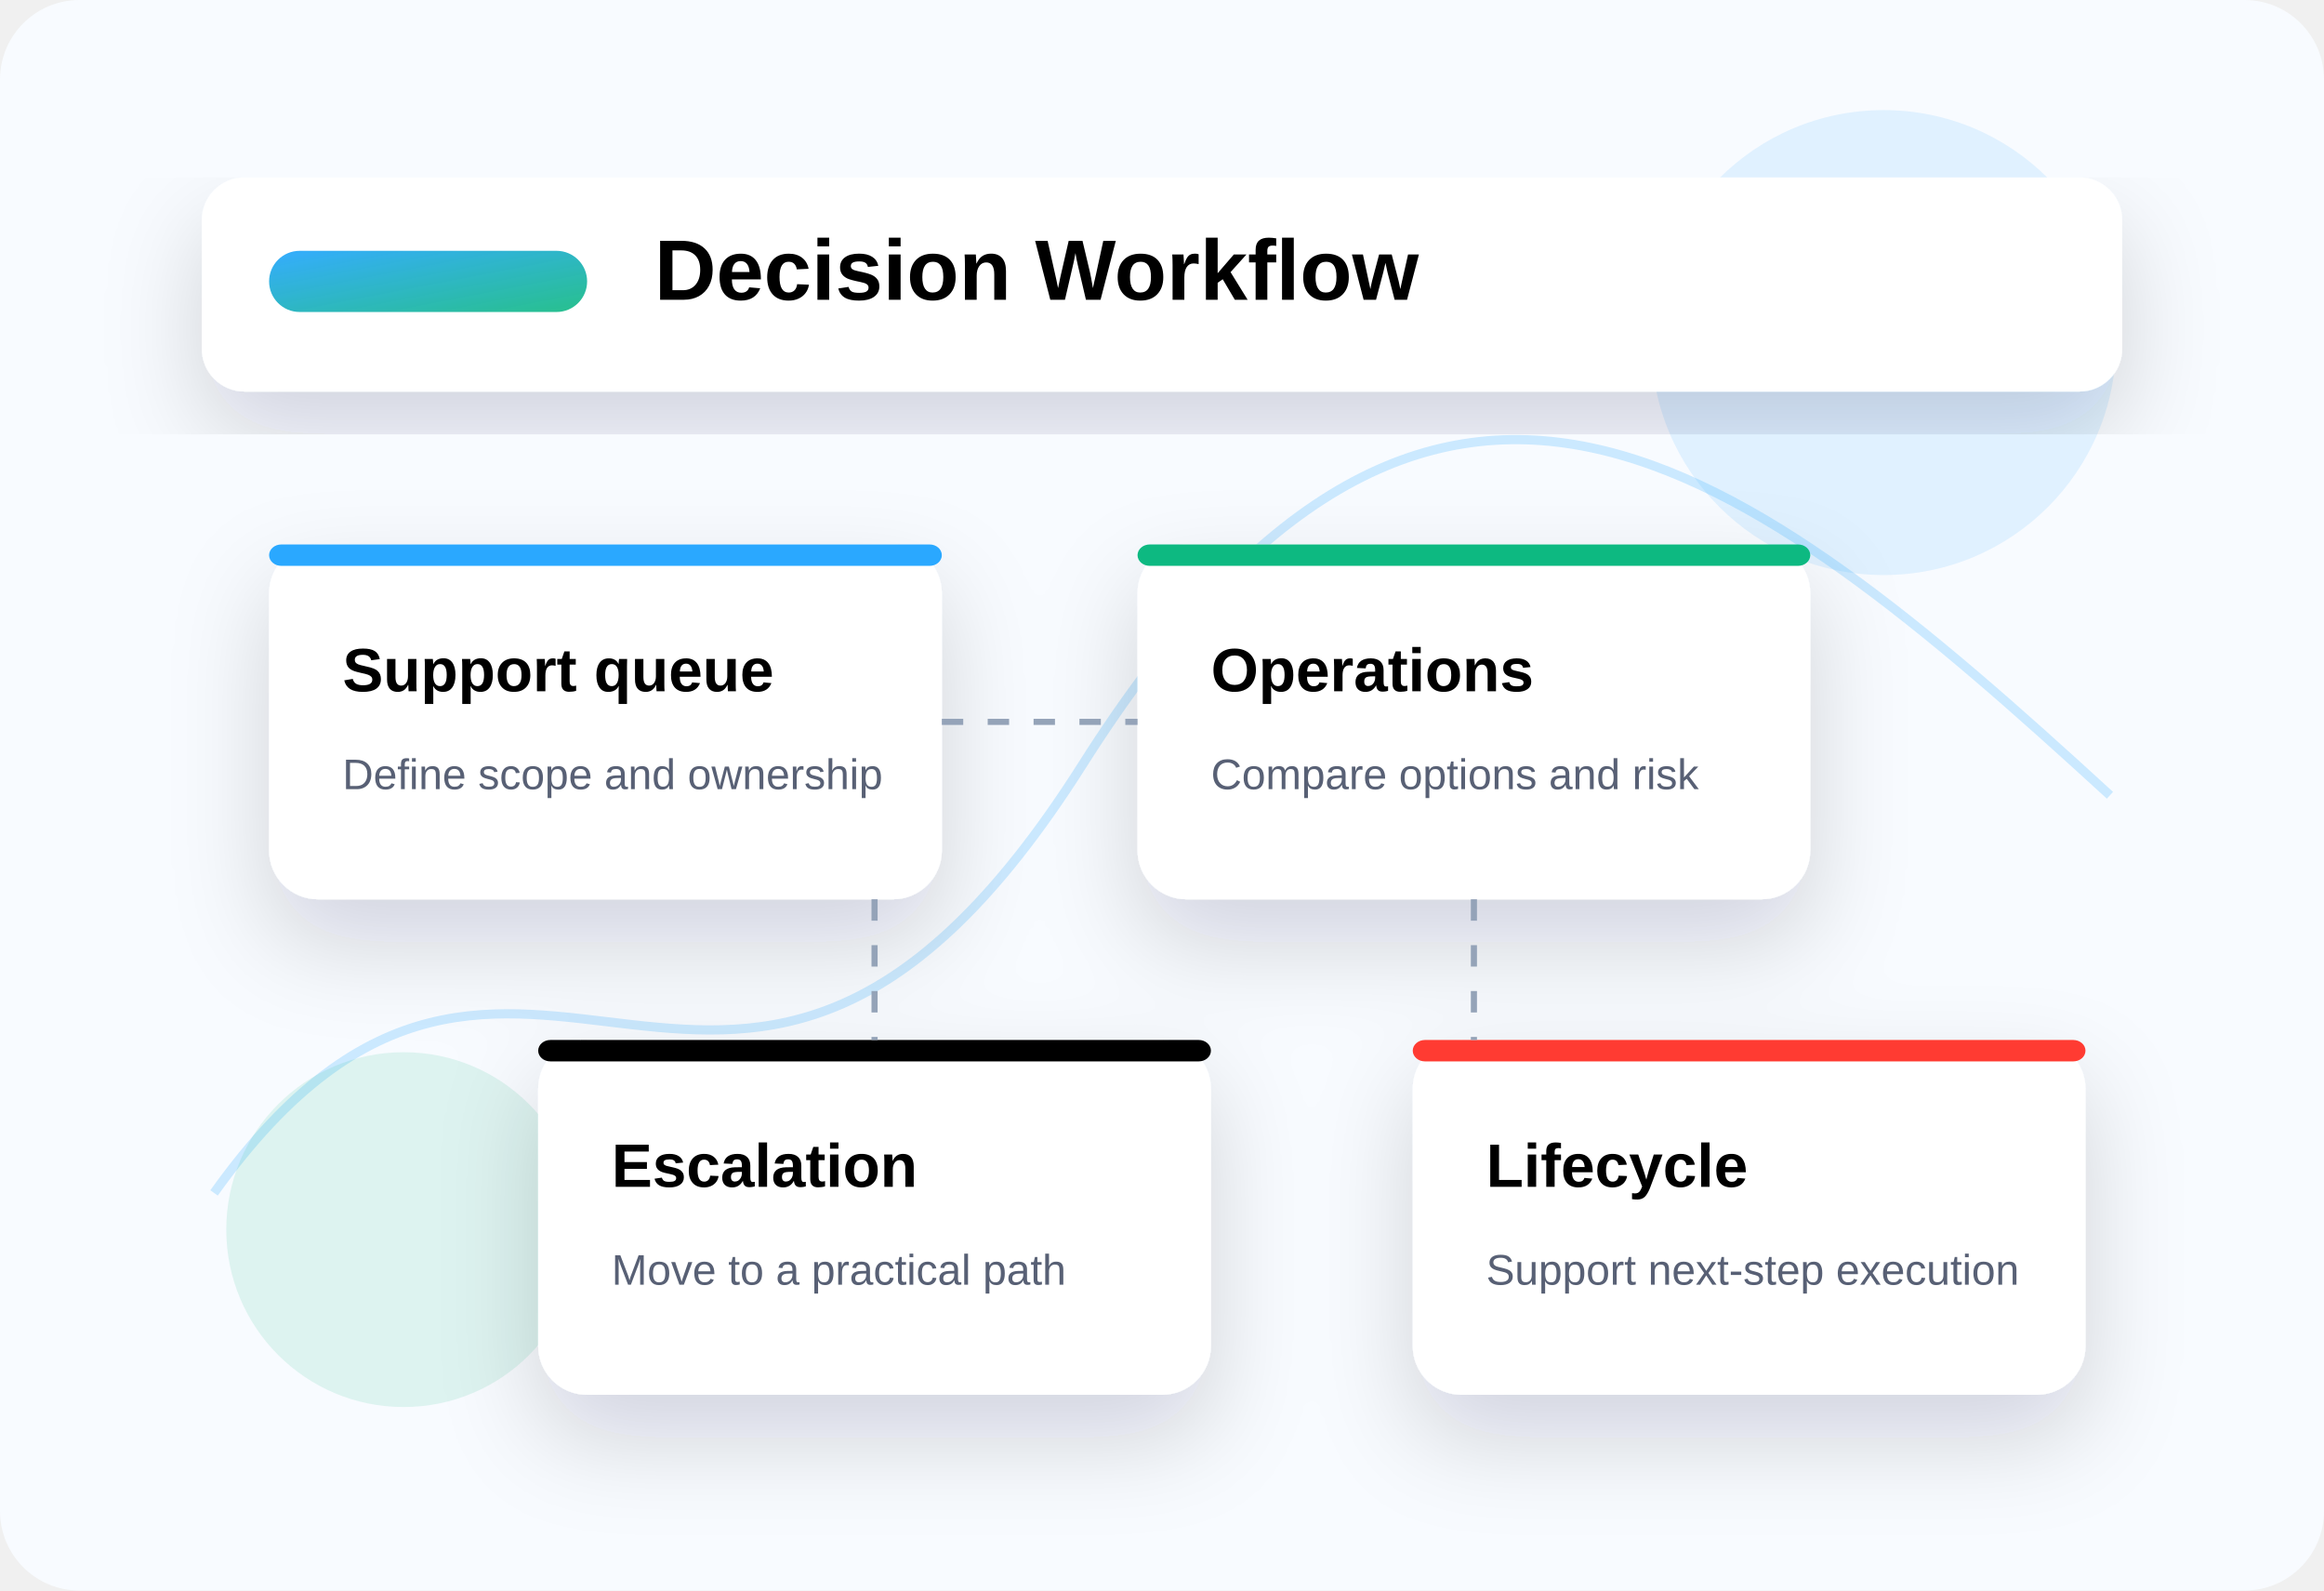
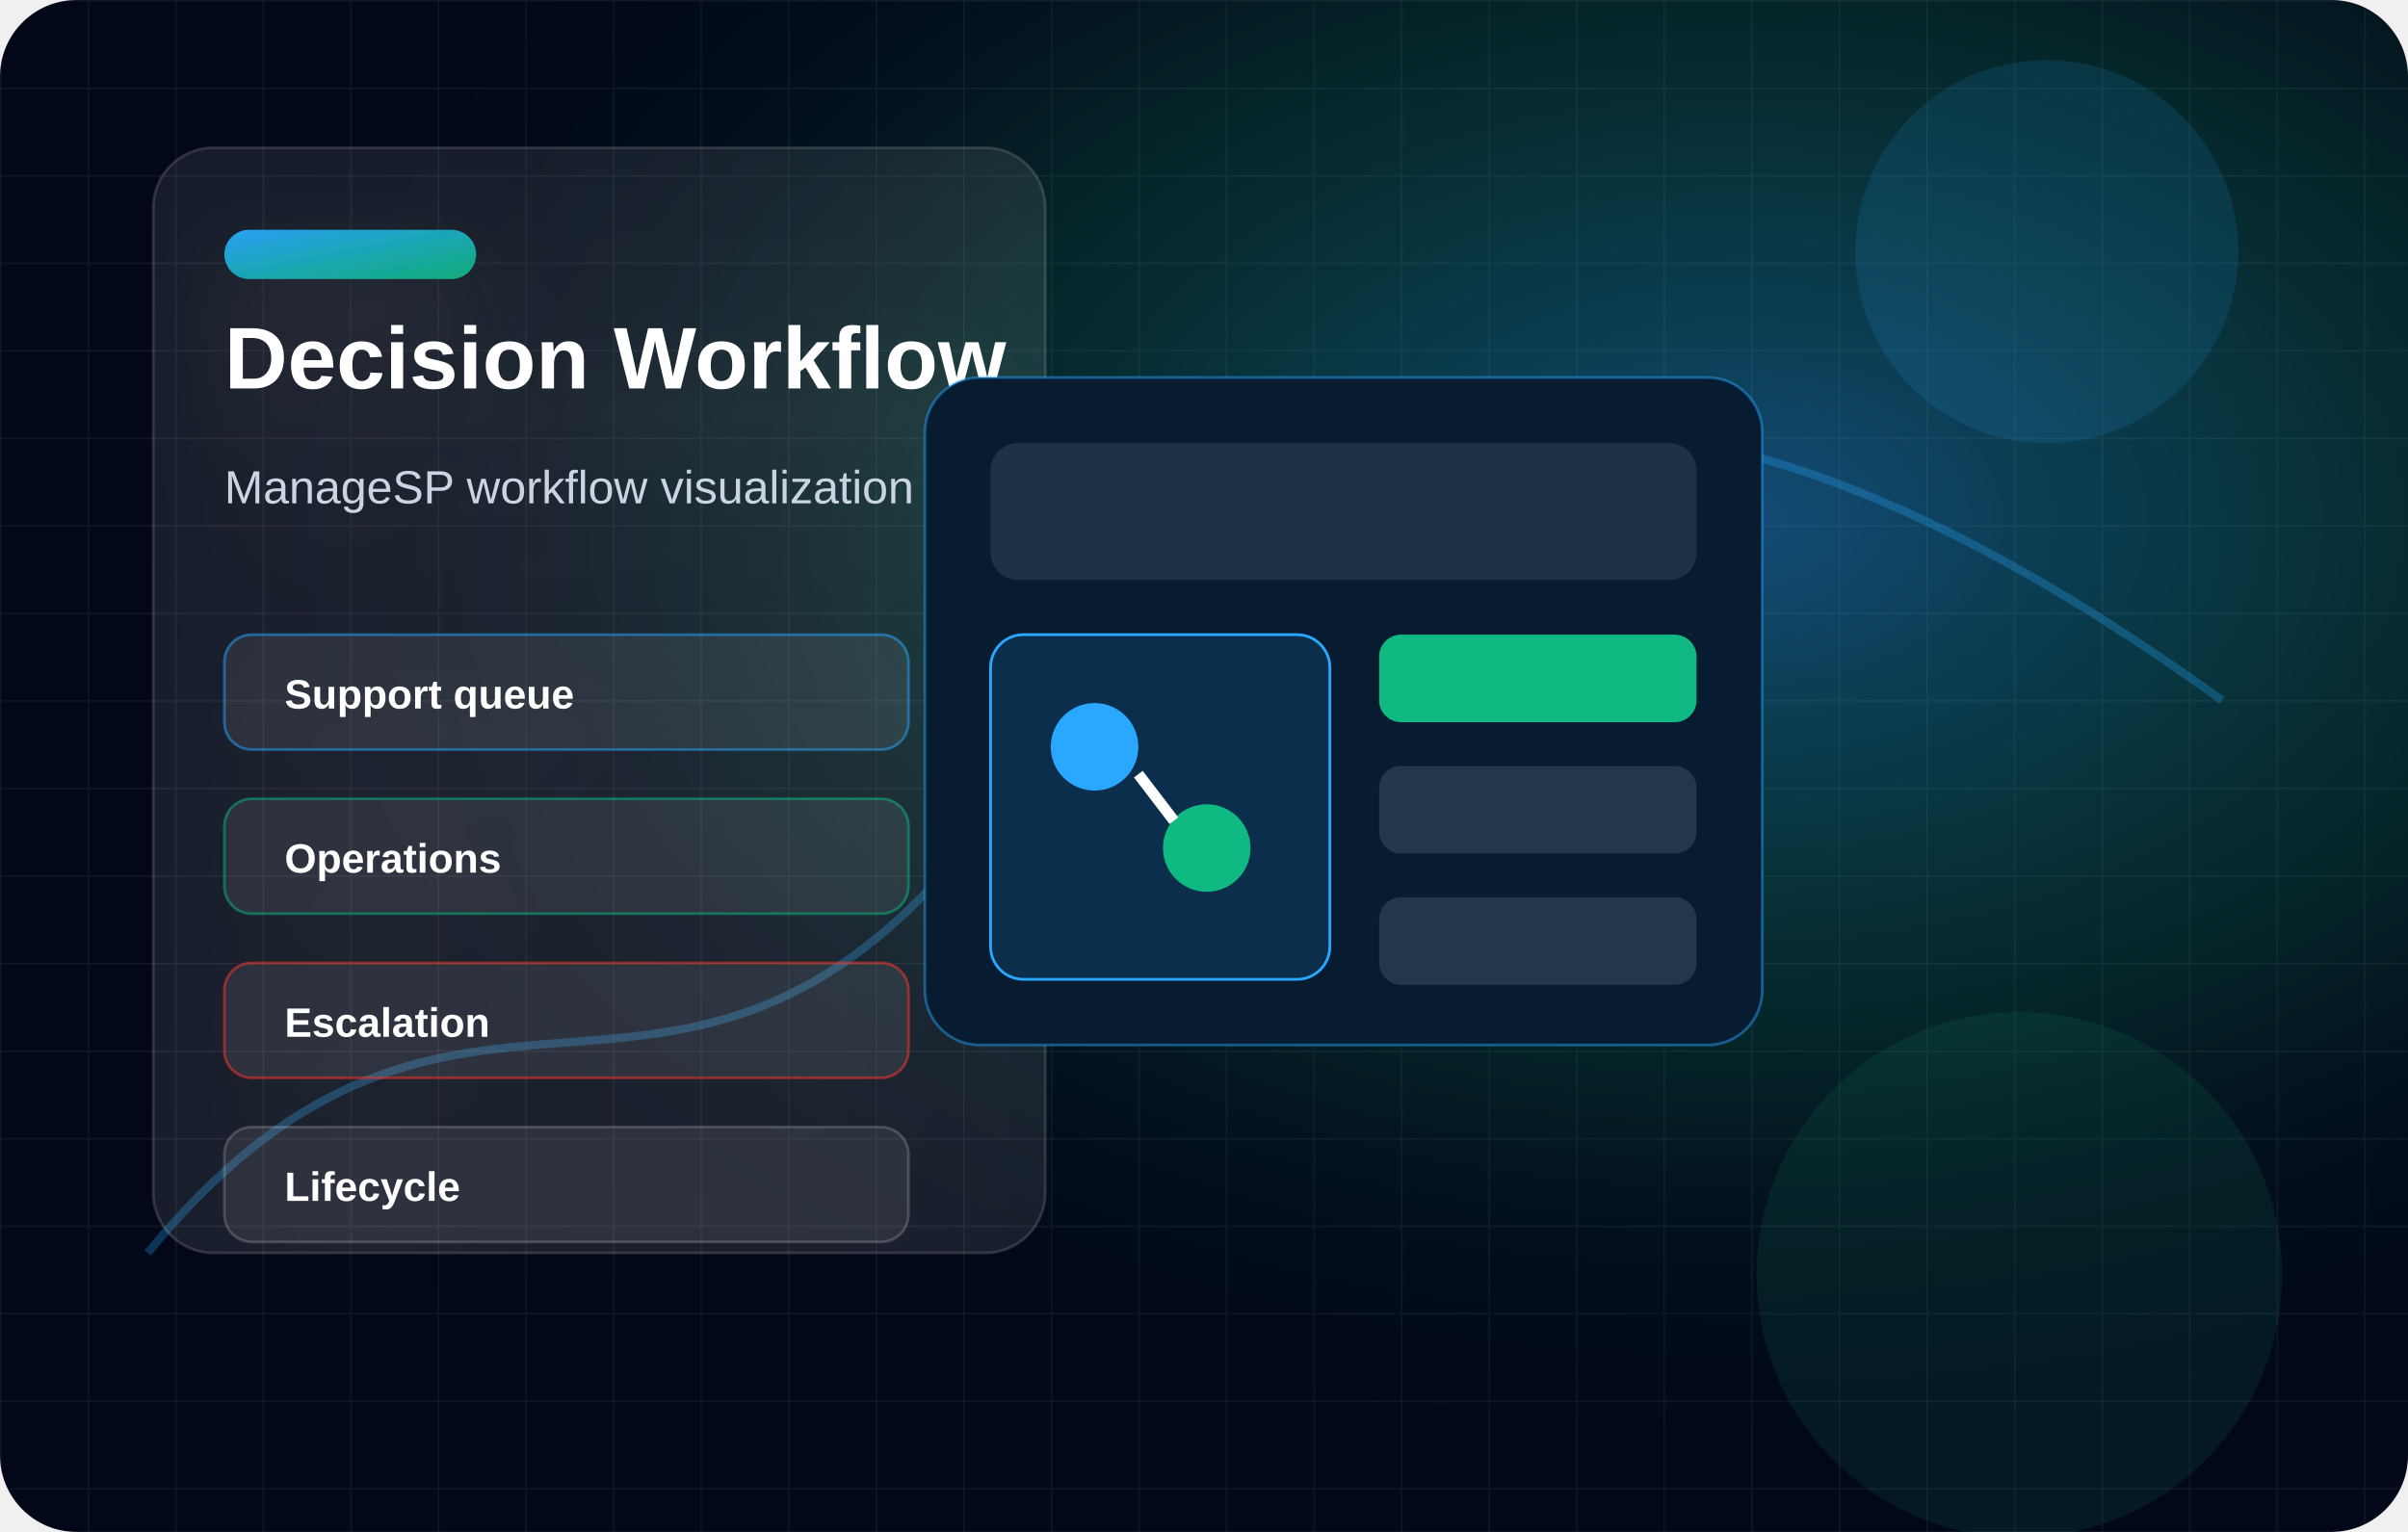
- <svg xmlns="http://www.w3.org/2000/svg" width="760" height="520" viewBox="0 0 760 520" role="img" aria-labelledby="title desc">
+ <svg xmlns="http://www.w3.org/2000/svg" width="880" height="560" viewBox="0 0 880 560" role="img" aria-labelledby="title desc">
  <defs>
    <linearGradient id="g" x1="0" y1="0" x2="1" y2="1">
      <stop offset="0" stop-color="#2AA8FF" stop-opacity=".95" />
      <stop offset="1" stop-color="#10B981" stop-opacity=".9" />
    </linearGradient>
+     <radialGradient id="r" cx=".72" cy=".34" r=".62">
+       <stop offset="0" stop-color="#2AA8FF" stop-opacity=".42" />
+       <stop offset=".55" stop-color="#10B981" stop-opacity=".16" />
+       <stop offset="1" stop-color="#020817" stop-opacity="0" />
+     </radialGradient>
+     <pattern id="grid" width="32" height="32" patternUnits="userSpaceOnUse">
+       <path d="M32 0H0V32" fill="none" stroke="#ffffff" stroke-opacity=".06" />
+     </pattern>
    <filter id="s" x="-20%" y="-20%" width="140%" height="140%">
-       <feDropShadow dx="0" dy="14" stdDeviation="16" flood-color="#0f172a" flood-opacity=".16" />
+       <feDropShadow dx="0" dy="18" stdDeviation="18" flood-color="#000000" flood-opacity=".28" />
    </filter>
  </defs>
-   <rect width="760" height="520" rx="26" fill="#f8fbff" />
-   <path d="M70 390 C170 250 240 430 354 250 S570 150 690 260" fill="none" stroke="#2AA8FF" stroke-width="3" stroke-opacity=".22" />
-   <circle cx="616" cy="112" r="76" fill="#2AA8FF" opacity=".12" />
-   <circle cx="132" cy="402" r="58" fill="#10B981" opacity=".12" />
-   <rect x="66" y="58" width="628" height="70" rx="14" fill="#fff" filter="url(#s)" />
-   <rect x="88" y="82" width="104" height="20" rx="10" fill="url(#g)" />
-   <text x="214" y="98" font-family="Segoe UI, Arial" font-size="28" font-weight="800" fill="#000">Decision Workflow</text>
+   <rect width="880" height="560" rx="28" fill="#020817" />
+   <rect width="880" height="560" rx="28" fill="url(#grid)" />
+   <rect width="880" height="560" rx="28" fill="url(#r)" />
+   <path d="M54 458 C174 312 255 456 374 282 S640 132 812 256" fill="none" stroke="#2AA8FF" stroke-width="3" stroke-opacity=".28" />
  <g filter="url(#s)">
-     <rect x="88" y="178" width="220" height="116" rx="16" fill="#fff" />
-     <rect x="88" y="178" width="220" height="7" rx="4" fill="#2AA8FF" />
-     <text x="112" y="226" font-family="Segoe UI, Arial" font-size="20" font-weight="800" fill="#000">Support queue</text>
-     <text x="112" y="258" font-family="Segoe UI, Arial" font-size="14" fill="#586174">Define scope and ownership</text>
-     <rect x="372" y="178" width="220" height="116" rx="16" fill="#fff" />
-     <rect x="372" y="178" width="220" height="7" rx="4" fill="#10B981" />
-     <text x="396" y="226" font-family="Segoe UI, Arial" font-size="20" font-weight="800" fill="#000">Operations</text>
-     <text x="396" y="258" font-family="Segoe UI, Arial" font-size="14" fill="#586174">Compare options and risk</text>
-     <rect x="176" y="340" width="220" height="116" rx="16" fill="#fff" />
-     <rect x="176" y="340" width="220" height="7" rx="4" fill="#000" />
-     <text x="200" y="388" font-family="Segoe UI, Arial" font-size="20" font-weight="800" fill="#000">Escalation</text>
-     <text x="200" y="420" font-family="Segoe UI, Arial" font-size="14" fill="#586174">Move to a practical path</text>
-     <rect x="462" y="340" width="220" height="116" rx="16" fill="#fff" />
-     <rect x="462" y="340" width="220" height="7" rx="4" fill="#ff3b30" />
-     <text x="486" y="388" font-family="Segoe UI, Arial" font-size="20" font-weight="800" fill="#000">Lifecycle</text>
-     <text x="486" y="420" font-family="Segoe UI, Arial" font-size="14" fill="#586174">Support next-step execution</text>
+     <rect x="56" y="54" width="326" height="404" rx="22" fill="rgba(255,255,255,.08)" stroke="rgba(255,255,255,.14)" />
+     <rect x="82" y="84" width="92" height="18" rx="9" fill="url(#g)" />
+     <text x="82" y="142" font-family="Segoe UI, Arial" font-size="32" font-weight="850" fill="#fff">Decision Workflow</text>
+     <text x="82" y="184" font-family="Segoe UI, Arial" font-size="17" fill="#cbd5e1">ManageSP workflow visualization</text>
+     <g font-family="Segoe UI, Arial" font-size="15" font-weight="800" fill="#fff">
+       <rect x="82" y="232" width="250" height="42" rx="10" fill="rgba(255,255,255,.08)" stroke="#2AA8FF" stroke-opacity=".5" />
+       <text x="104" y="259">Support queue</text>
+       <rect x="82" y="292" width="250" height="42" rx="10" fill="rgba(255,255,255,.08)" stroke="#10B981" stroke-opacity=".5" />
+       <text x="104" y="319">Operations</text>
+       <rect x="82" y="352" width="250" height="42" rx="10" fill="rgba(255,255,255,.08)" stroke="#ff3b30" stroke-opacity=".5" />
+       <text x="104" y="379">Escalation</text>
+       <rect x="82" y="412" width="250" height="42" rx="10" fill="rgba(255,255,255,.08)" stroke="#ffffff" stroke-opacity=".18" />
+       <text x="104" y="439">Lifecycle</text>
+     </g>
  </g>
-   <path d="M308 236 H372 M482 294 V340 M286 294 V340" stroke="#94a3b8" stroke-width="2" stroke-dasharray="7 8" />
+   <g class="motif ops" transform="translate(338 138)">
+     <rect x="0" y="0" width="306" height="244" rx="20" fill="#071b31" stroke="#2AA8FF" stroke-opacity=".45" />
+     <rect x="24" y="24" width="258" height="50" rx="10" fill="rgba(255,255,255,.1)" />
+     <rect x="24" y="94" width="124" height="126" rx="12" fill="rgba(42,168,255,.14)" stroke="#2AA8FF" />
+     <rect x="166" y="94" width="116" height="32" rx="8" fill="#10B981" />
+     <rect x="166" y="142" width="116" height="32" rx="8" fill="rgba(255,255,255,.12)" />
+     <rect x="166" y="190" width="116" height="32" rx="8" fill="rgba(255,255,255,.12)" />
+     <circle cx="62" cy="135" r="16" fill="#2AA8FF" />
+     <circle cx="103" cy="172" r="16" fill="#10B981" />
+     <path d="M78 145 L91 162" stroke="#fff" stroke-width="4" />
+   </g>
+   <circle cx="748" cy="92" r="70" fill="#2AA8FF" opacity=".12" />
+   <circle cx="738" cy="466" r="96" fill="#10B981" opacity=".1" />
</svg>
